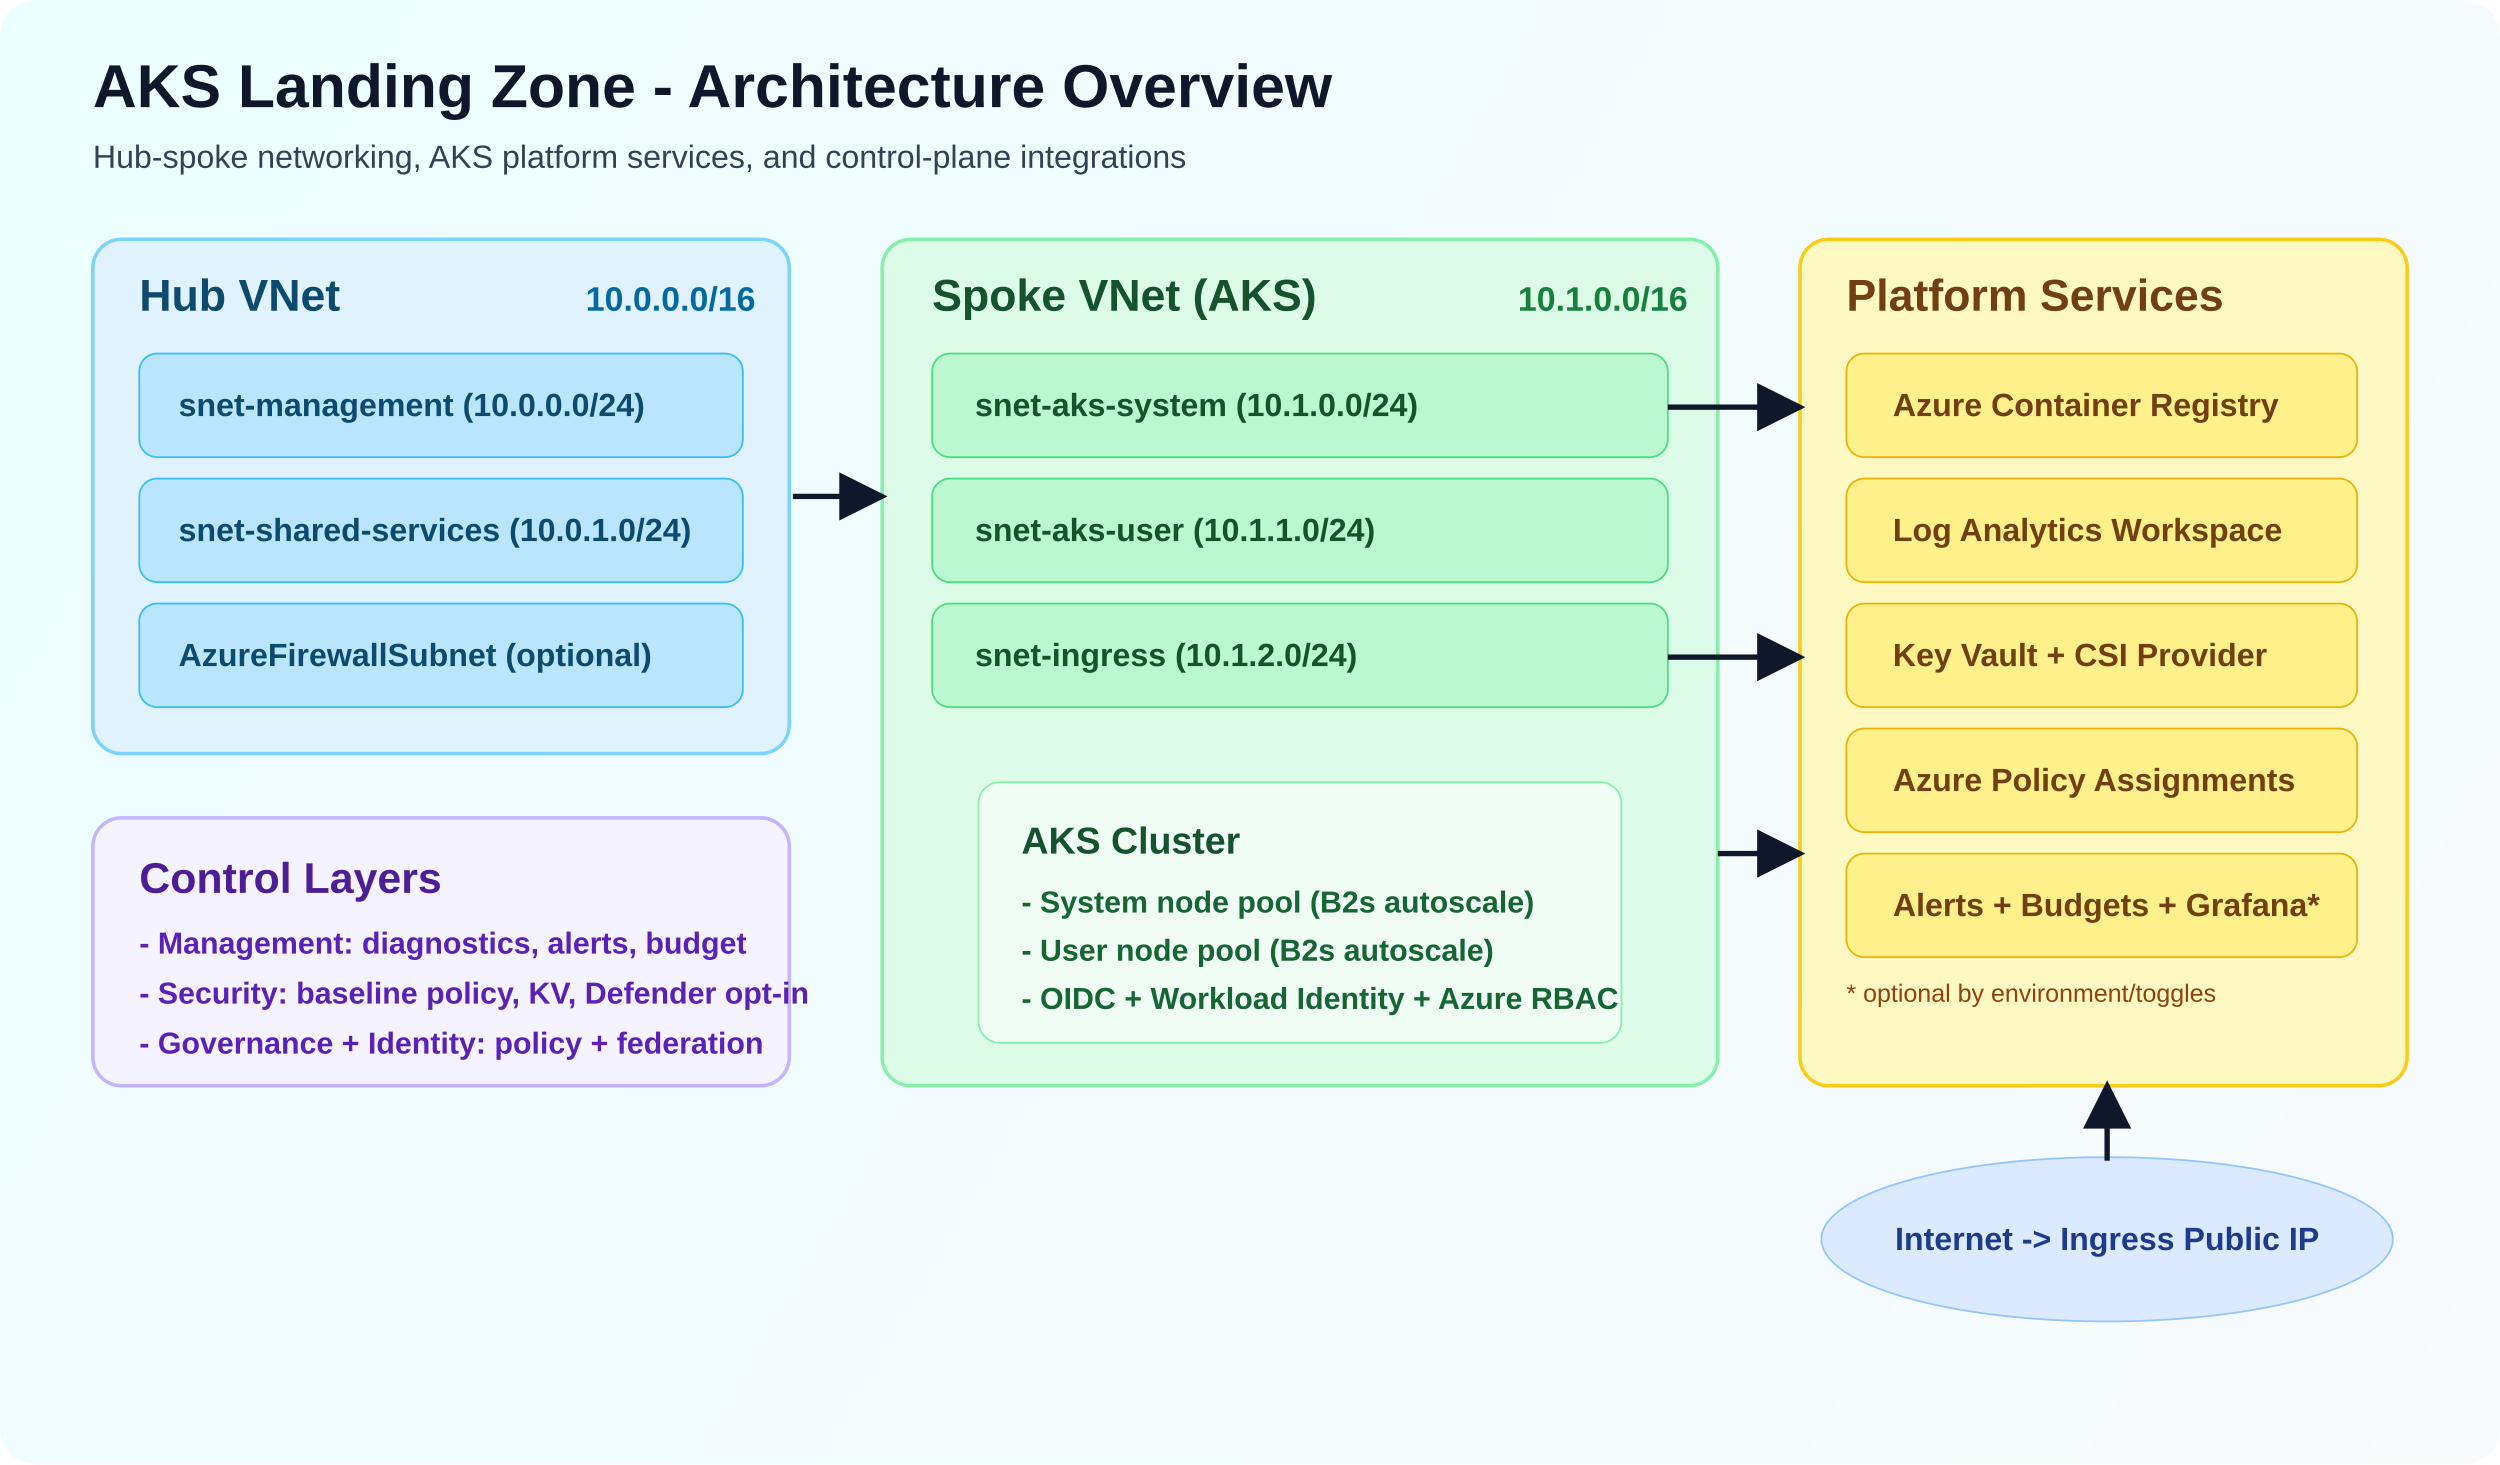
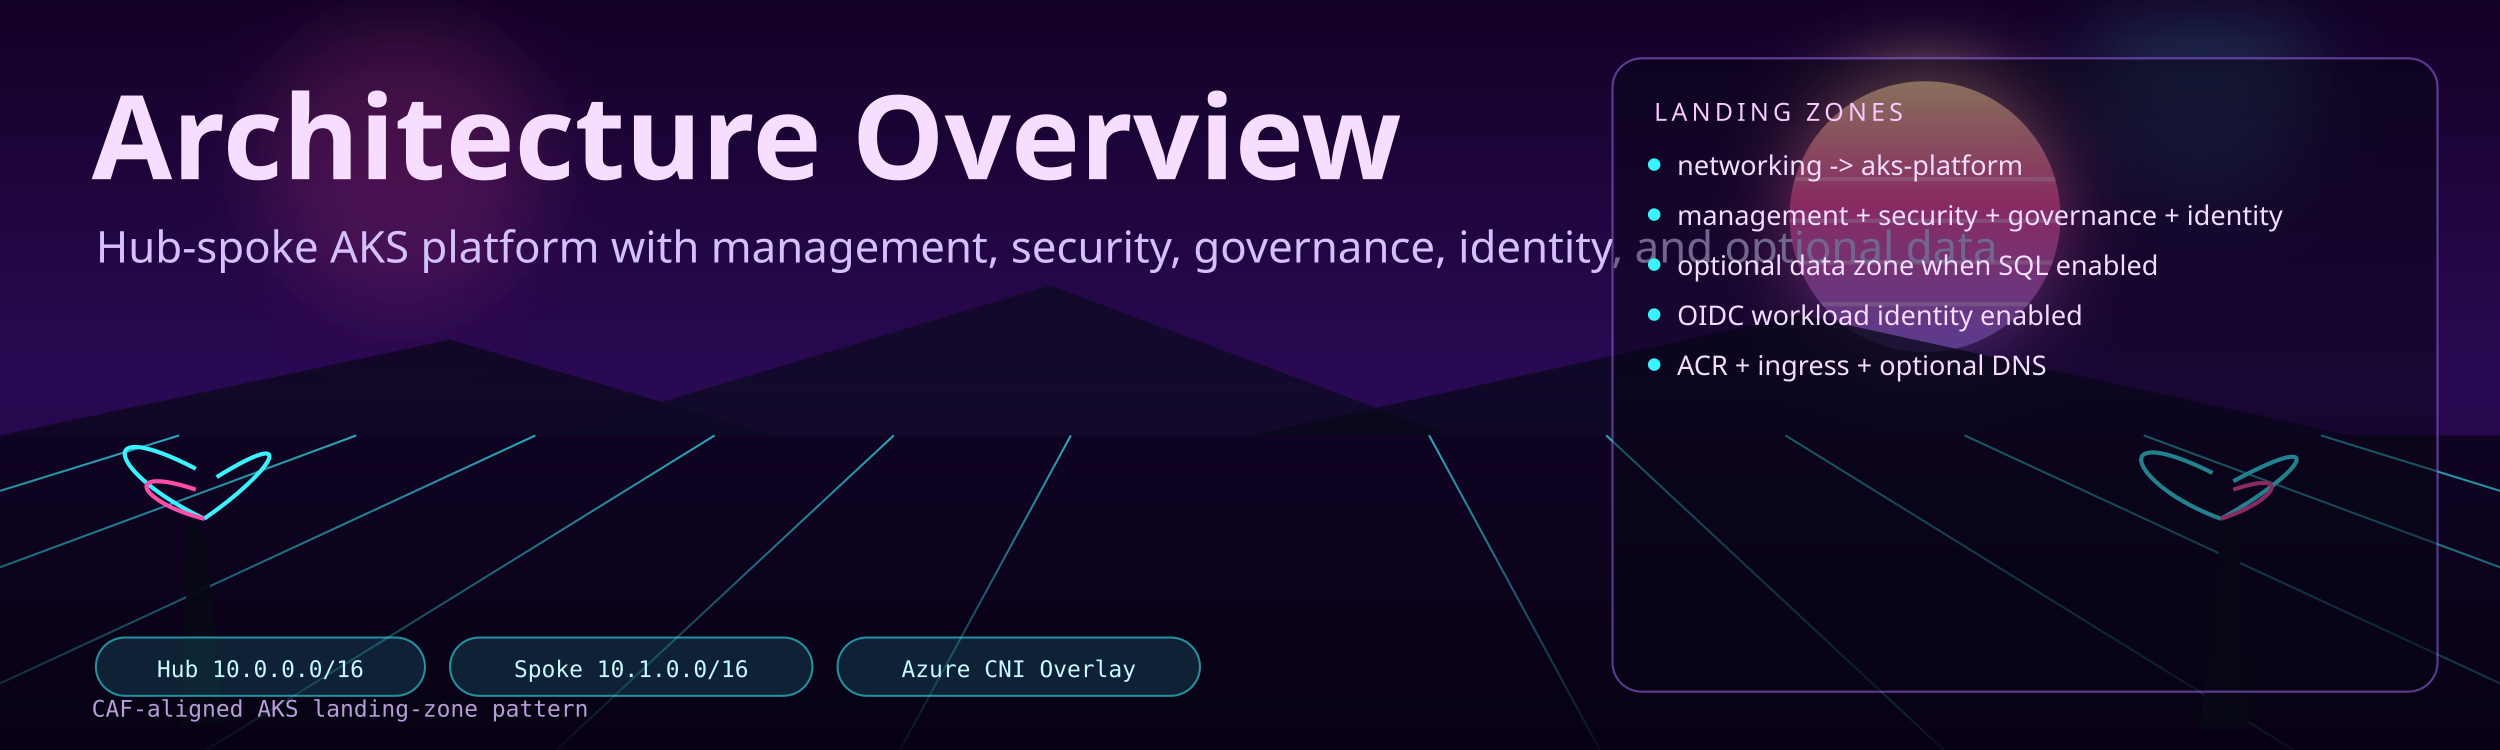
- <svg xmlns="http://www.w3.org/2000/svg" width="1400" height="820" viewBox="0 0 1400 820" fill="none">
+ <svg xmlns="http://www.w3.org/2000/svg" width="1200" height="360" viewBox="0 0 1200 360">
  <defs>
-     <linearGradient id="bg2" x1="0" y1="0" x2="1400" y2="820" gradientUnits="userSpaceOnUse">
-       <stop stop-color="#ECFEFF" />
-       <stop offset="1" stop-color="#F8FAFC" />
+     <linearGradient id="bg" x1="0" y1="0" x2="0" y2="1">
+       <stop offset="0%" stop-color="#120126" />
+       <stop offset="52%" stop-color="#2a0954" />
+       <stop offset="100%" stop-color="#070111" />
    </linearGradient>
-     <marker id="arrow" markerWidth="9" markerHeight="9" refX="8" refY="4.5" orient="auto">
-       <path d="M0,0 L9,4.5 L0,9 Z" fill="#0F172A" />
-     </marker>
+     <linearGradient id="sun" x1="0" y1="0" x2="0" y2="1">
+       <stop offset="0%" stop-color="#ffd29f" />
+       <stop offset="45%" stop-color="#ff4ea8" />
+       <stop offset="100%" stop-color="#a56fff" />
+     </linearGradient>
+     <linearGradient id="grid" x1="0" y1="0" x2="0" y2="1">
+       <stop offset="0%" stop-color="rgba(57,244,255,0.75)" />
+       <stop offset="100%" stop-color="rgba(57,244,255,0.05)" />
+     </linearGradient>
+     <filter id="softGlow" x="-40%" y="-40%" width="180%" height="180%">
+       <feGaussianBlur stdDeviation="20" />
+     </filter>
+     <clipPath id="sunClip">
+       <circle cx="924" cy="104" r="65" />
+     </clipPath>
  </defs>
-   <rect width="1400" height="820" rx="20" fill="url(#bg2)" />
-   <text x="52" y="60" fill="#0F172A" font-family="Segoe UI, Arial, sans-serif" font-size="34" font-weight="700">AKS Landing Zone - Architecture Overview</text>
-   <text x="52" y="94" fill="#334155" font-family="Segoe UI, Arial, sans-serif" font-size="18" font-weight="500">
-     Hub-spoke networking, AKS platform services, and control-plane integrations
-   </text>
-   <rect x="52" y="134" width="390" height="288" rx="16" fill="#E0F2FE" stroke="#7DD3FC" stroke-width="2" />
-   <text x="78" y="174" fill="#0C4A6E" font-family="Segoe UI, Arial, sans-serif" font-size="25" font-weight="700">Hub VNet</text>
-   <text x="328" y="174" fill="#0369A1" font-family="Segoe UI, Arial, sans-serif" font-size="19" font-weight="600">10.0.0.0/16</text>
-   <rect x="78" y="198" width="338" height="58" rx="10" fill="#BAE6FD" stroke="#38BDF8" />
-   <text x="100" y="233" fill="#0C4A6E" font-family="Segoe UI, Arial, sans-serif" font-size="18" font-weight="600">snet-management (10.0.0.0/24)</text>
-   <rect x="78" y="268" width="338" height="58" rx="10" fill="#BAE6FD" stroke="#38BDF8" />
-   <text x="100" y="303" fill="#0C4A6E" font-family="Segoe UI, Arial, sans-serif" font-size="18" font-weight="600">snet-shared-services (10.0.1.0/24)</text>
-   <rect x="78" y="338" width="338" height="58" rx="10" fill="#BAE6FD" stroke="#38BDF8" />
-   <text x="100" y="373" fill="#0C4A6E" font-family="Segoe UI, Arial, sans-serif" font-size="18" font-weight="600">AzureFirewallSubnet (optional)</text>
-   <rect x="494" y="134" width="468" height="474" rx="16" fill="#DCFCE7" stroke="#86EFAC" stroke-width="2" />
-   <text x="522" y="174" fill="#14532D" font-family="Segoe UI, Arial, sans-serif" font-size="25" font-weight="700">Spoke VNet (AKS)</text>
-   <text x="850" y="174" fill="#15803D" font-family="Segoe UI, Arial, sans-serif" font-size="19" font-weight="600">10.1.0.0/16</text>
-   <rect x="522" y="198" width="412" height="58" rx="10" fill="#BBF7D0" stroke="#4ADE80" />
-   <text x="546" y="233" fill="#14532D" font-family="Segoe UI, Arial, sans-serif" font-size="18" font-weight="600">snet-aks-system (10.1.0.0/24)</text>
-   <rect x="522" y="268" width="412" height="58" rx="10" fill="#BBF7D0" stroke="#4ADE80" />
-   <text x="546" y="303" fill="#14532D" font-family="Segoe UI, Arial, sans-serif" font-size="18" font-weight="600">snet-aks-user (10.1.1.0/24)</text>
-   <rect x="522" y="338" width="412" height="58" rx="10" fill="#BBF7D0" stroke="#4ADE80" />
-   <text x="546" y="373" fill="#14532D" font-family="Segoe UI, Arial, sans-serif" font-size="18" font-weight="600">snet-ingress (10.1.2.0/24)</text>
-   <rect x="548" y="438" width="360" height="146" rx="12" fill="#F0FDF4" stroke="#86EFAC" />
-   <text x="572" y="478" fill="#14532D" font-family="Segoe UI, Arial, sans-serif" font-size="21" font-weight="700">AKS Cluster</text>
-   <text x="572" y="511" fill="#166534" font-family="Segoe UI, Arial, sans-serif" font-size="17" font-weight="600">- System node pool (B2s autoscale)</text>
-   <text x="572" y="538" fill="#166534" font-family="Segoe UI, Arial, sans-serif" font-size="17" font-weight="600">- User node pool (B2s autoscale)</text>
-   <text x="572" y="565" fill="#166534" font-family="Segoe UI, Arial, sans-serif" font-size="17" font-weight="600">- OIDC + Workload Identity + Azure RBAC</text>
-   <rect x="1008" y="134" width="340" height="474" rx="16" fill="#FEF9C3" stroke="#FACC15" stroke-width="2" />
-   <text x="1034" y="174" fill="#713F12" font-family="Segoe UI, Arial, sans-serif" font-size="25" font-weight="700">Platform Services</text>
-   <rect x="1034" y="198" width="286" height="58" rx="10" fill="#FEF08A" stroke="#EAB308" />
-   <text x="1060" y="233" fill="#713F12" font-family="Segoe UI, Arial, sans-serif" font-size="18" font-weight="600">Azure Container Registry</text>
-   <rect x="1034" y="268" width="286" height="58" rx="10" fill="#FEF08A" stroke="#EAB308" />
-   <text x="1060" y="303" fill="#713F12" font-family="Segoe UI, Arial, sans-serif" font-size="18" font-weight="600">Log Analytics Workspace</text>
-   <rect x="1034" y="338" width="286" height="58" rx="10" fill="#FEF08A" stroke="#EAB308" />
-   <text x="1060" y="373" fill="#713F12" font-family="Segoe UI, Arial, sans-serif" font-size="18" font-weight="600">Key Vault + CSI Provider</text>
-   <rect x="1034" y="408" width="286" height="58" rx="10" fill="#FEF08A" stroke="#EAB308" />
-   <text x="1060" y="443" fill="#713F12" font-family="Segoe UI, Arial, sans-serif" font-size="18" font-weight="600">Azure Policy Assignments</text>
-   <rect x="1034" y="478" width="286" height="58" rx="10" fill="#FEF08A" stroke="#EAB308" />
-   <text x="1060" y="513" fill="#713F12" font-family="Segoe UI, Arial, sans-serif" font-size="18" font-weight="600">Alerts + Budgets + Grafana*</text>
-   <text x="1034" y="561" fill="#92400E" font-family="Segoe UI, Arial, sans-serif" font-size="14" font-weight="500">* optional by environment/toggles</text>
-   <ellipse cx="1180" cy="694" rx="160" ry="46" fill="#DBEAFE" stroke="#93C5FD" />
-   <text x="1180" y="700" text-anchor="middle" fill="#1E3A8A" font-family="Segoe UI, Arial, sans-serif" font-size="18" font-weight="700">
-     Internet -&gt; Ingress Public IP
-   </text>
-   <line x1="444" y1="278" x2="494" y2="278" stroke="#0F172A" stroke-width="3" marker-end="url(#arrow)" />
-   <line x1="962" y1="478" x2="1008" y2="478" stroke="#0F172A" stroke-width="3" marker-end="url(#arrow)" />
-   <line x1="1180" y1="650" x2="1180" y2="608" stroke="#0F172A" stroke-width="3" marker-end="url(#arrow)" />
-   <line x1="934" y1="368" x2="1008" y2="368" stroke="#0F172A" stroke-width="3" marker-end="url(#arrow)" />
-   <line x1="934" y1="228" x2="1008" y2="228" stroke="#0F172A" stroke-width="3" marker-end="url(#arrow)" />
-   <rect x="52" y="458" width="390" height="150" rx="16" fill="#F5F3FF" stroke="#C4B5FD" stroke-width="2" />
-   <text x="78" y="500" fill="#4C1D95" font-family="Segoe UI, Arial, sans-serif" font-size="24" font-weight="700">Control Layers</text>
-   <text x="78" y="534" fill="#5B21B6" font-family="Segoe UI, Arial, sans-serif" font-size="17" font-weight="600">- Management: diagnostics, alerts, budget</text>
-   <text x="78" y="562" fill="#5B21B6" font-family="Segoe UI, Arial, sans-serif" font-size="17" font-weight="600">- Security: baseline policy, KV, Defender opt-in</text>
-   <text x="78" y="590" fill="#5B21B6" font-family="Segoe UI, Arial, sans-serif" font-size="17" font-weight="600">- Governance + Identity: policy + federation</text>
+   <rect width="1200" height="360" fill="url(#bg)" />
+   <circle cx="924" cy="104" r="65" fill="url(#sun)" filter="url(#softGlow)" opacity="0.9" />
+   <circle cx="924" cy="104" r="65" fill="url(#sun)" />
+   <g clip-path="url(#sunClip)" stroke="rgba(255,255,255,0.35)" stroke-width="2">
+     <line x1="859" y1="86" x2="989" y2="86" />
+     <line x1="859" y1="106" x2="989" y2="106" />
+     <line x1="859" y1="126" x2="989" y2="126" />
+     <line x1="859" y1="146" x2="989" y2="146" />
+   </g>
+   <circle cx="192" cy="79" r="68" fill="rgba(255,78,168,0.18)" filter="url(#softGlow)" />
+   <circle cx="1056" cy="43" r="54" fill="rgba(57,244,255,0.14)" filter="url(#softGlow)" />
+   <polygon points="0,209 216,163 372,209" fill="rgba(8,8,22,0.7)" />
+   <polygon points="264,209 504,137 696,209" fill="rgba(14,10,36,0.82)" />
+   <polygon points="600,209 864,151 1128,209" fill="rgba(8,8,26,0.75)" />
+   <rect x="0" y="209" width="1200" height="151" fill="rgba(7,2,20,0.72)" />
+   <g stroke="url(#grid)" stroke-width="1" opacity="0.9">
+     <line x1="0" y1="217" x2="1200" y2="217" />
+     <line x1="0" y1="235" x2="1200" y2="235" />
+     <line x1="0" y1="253" x2="1200" y2="253" />
+     <line x1="0" y1="271" x2="1200" y2="271" />
+     <line x1="0" y1="289" x2="1200" y2="289" />
+     <line x1="0" y1="307" x2="1200" y2="307" />
+     <line x1="0" y1="325" x2="1200" y2="325" />
+     <line x1="0" y1="343" x2="1200" y2="343" />
+     <line x1="0" y1="209" x2="-570" y2="360" />
+     <line x1="86" y1="209" x2="-402" y2="360" />
+     <line x1="171" y1="209" x2="-237" y2="360" />
+     <line x1="257" y1="209" x2="-69" y2="360" />
+     <line x1="343" y1="209" x2="99" y2="360" />
+     <line x1="429" y1="209" x2="267" y2="360" />
+     <line x1="514" y1="209" x2="432" y2="360" />
+     <line x1="600" y1="209" x2="600" y2="360" />
+     <line x1="686" y1="209" x2="768" y2="360" />
+     <line x1="771" y1="209" x2="933" y2="360" />
+     <line x1="857" y1="209" x2="1101" y2="360" />
+     <line x1="943" y1="209" x2="1269" y2="360" />
+     <line x1="1029" y1="209" x2="1437" y2="360" />
+     <line x1="1114" y1="209" x2="1602" y2="360" />
+     <line x1="1200" y1="209" x2="1770" y2="360" />
+   </g>
+   <path d="M 86 348 C 94 249, 84 239, 98 255 L 108 348 Z" fill="rgba(8,8,22,0.92)" />
+   <path d="M 98 249 C 52 227, 44 199, 94 225" stroke="#39f4ff" stroke-width="2" fill="none" />
+   <path d="M 98 249 C 130 227, 146 203, 104 229" stroke="#39f4ff" stroke-width="2" fill="none" />
+   <path d="M 98 249 C 66 241, 58 223, 94 235" stroke="#ff4ea8" stroke-width="2" fill="none" />
+   <path d="M 1080 350 C 1070 253, 1082 233, 1066 255 L 1056 350 Z" fill="rgba(8,8,22,0.92)" />
+   <path d="M 1066 249 C 1022 233, 1010 201, 1062 227" stroke="#39f4ff" stroke-width="2" fill="none" />
+   <path d="M 1066 249 C 1106 227, 1120 205, 1072 231" stroke="#39f4ff" stroke-width="2" fill="none" />
+   <path d="M 1066 249 C 1092 241, 1102 225, 1072 235" stroke="#ff4ea8" stroke-width="2" fill="none" />
+   <text x="44" y="86" font-family="'Orbitron','Segoe UI',sans-serif" font-size="56" font-weight="700" fill="#f7ddff">Architecture Overview</text>
+   <text x="46" y="126" font-family="'Space Grotesk','Segoe UI',sans-serif" font-size="21" fill="#d4c0ff">Hub-spoke AKS platform with management, security, governance, identity, and optional data</text>
+   <g transform="translate(46,306)">
+     <rect width="158" height="28" rx="14" fill="rgba(57,244,255,0.13)" stroke="rgba(57,244,255,0.55)" />
+     <text x="79" y="19" text-anchor="middle" font-family="'IBM Plex Mono','Consolas',monospace" font-size="11" fill="#c7faff">Hub 10.0.0.0/16</text>
+   </g>
+   <g transform="translate(216,306)">
+     <rect width="174" height="28" rx="14" fill="rgba(57,244,255,0.13)" stroke="rgba(57,244,255,0.55)" />
+     <text x="87" y="19" text-anchor="middle" font-family="'IBM Plex Mono','Consolas',monospace" font-size="11" fill="#c7faff">Spoke 10.1.0.0/16</text>
+   </g>
+   <g transform="translate(402,306)">
+     <rect width="174" height="28" rx="14" fill="rgba(57,244,255,0.13)" stroke="rgba(57,244,255,0.55)" />
+     <text x="87" y="19" text-anchor="middle" font-family="'IBM Plex Mono','Consolas',monospace" font-size="11" fill="#c7faff">Azure CNI Overlay</text>
+   </g>
+   <g transform="translate(774,28)">
+     <rect width="396" height="304" rx="14" fill="rgba(7,5,20,0.48)" stroke="rgba(165,111,255,0.52)" />
+     <text x="20" y="30" font-family="'Orbitron','Segoe UI',sans-serif" font-size="12" letter-spacing="2" fill="#f9c8ff">LANDING ZONES</text>
+     <circle cx="20" cy="51" r="3" fill="#39f4ff" />
+     <text x="31" y="56" font-family="'Space Grotesk','Segoe UI',sans-serif" font-size="13" fill="#f3dcff">networking -&gt; aks-platform</text>
+     <circle cx="20" cy="75" r="3" fill="#39f4ff" />
+     <text x="31" y="80" font-family="'Space Grotesk','Segoe UI',sans-serif" font-size="13" fill="#f3dcff">management + security + governance + identity</text>
+     <circle cx="20" cy="99" r="3" fill="#39f4ff" />
+     <text x="31" y="104" font-family="'Space Grotesk','Segoe UI',sans-serif" font-size="13" fill="#f3dcff">optional data zone when SQL enabled</text>
+     <circle cx="20" cy="123" r="3" fill="#39f4ff" />
+     <text x="31" y="128" font-family="'Space Grotesk','Segoe UI',sans-serif" font-size="13" fill="#f3dcff">OIDC workload identity enabled</text>
+     <circle cx="20" cy="147" r="3" fill="#39f4ff" />
+     <text x="31" y="152" font-family="'Space Grotesk','Segoe UI',sans-serif" font-size="13" fill="#f3dcff">ACR + ingress + optional DNS</text>
+   </g>
+   <text x="44" y="344" font-family="'IBM Plex Mono','Consolas',monospace" font-size="11" fill="#b89ed8">CAF-aligned AKS landing-zone pattern</text>
</svg>
